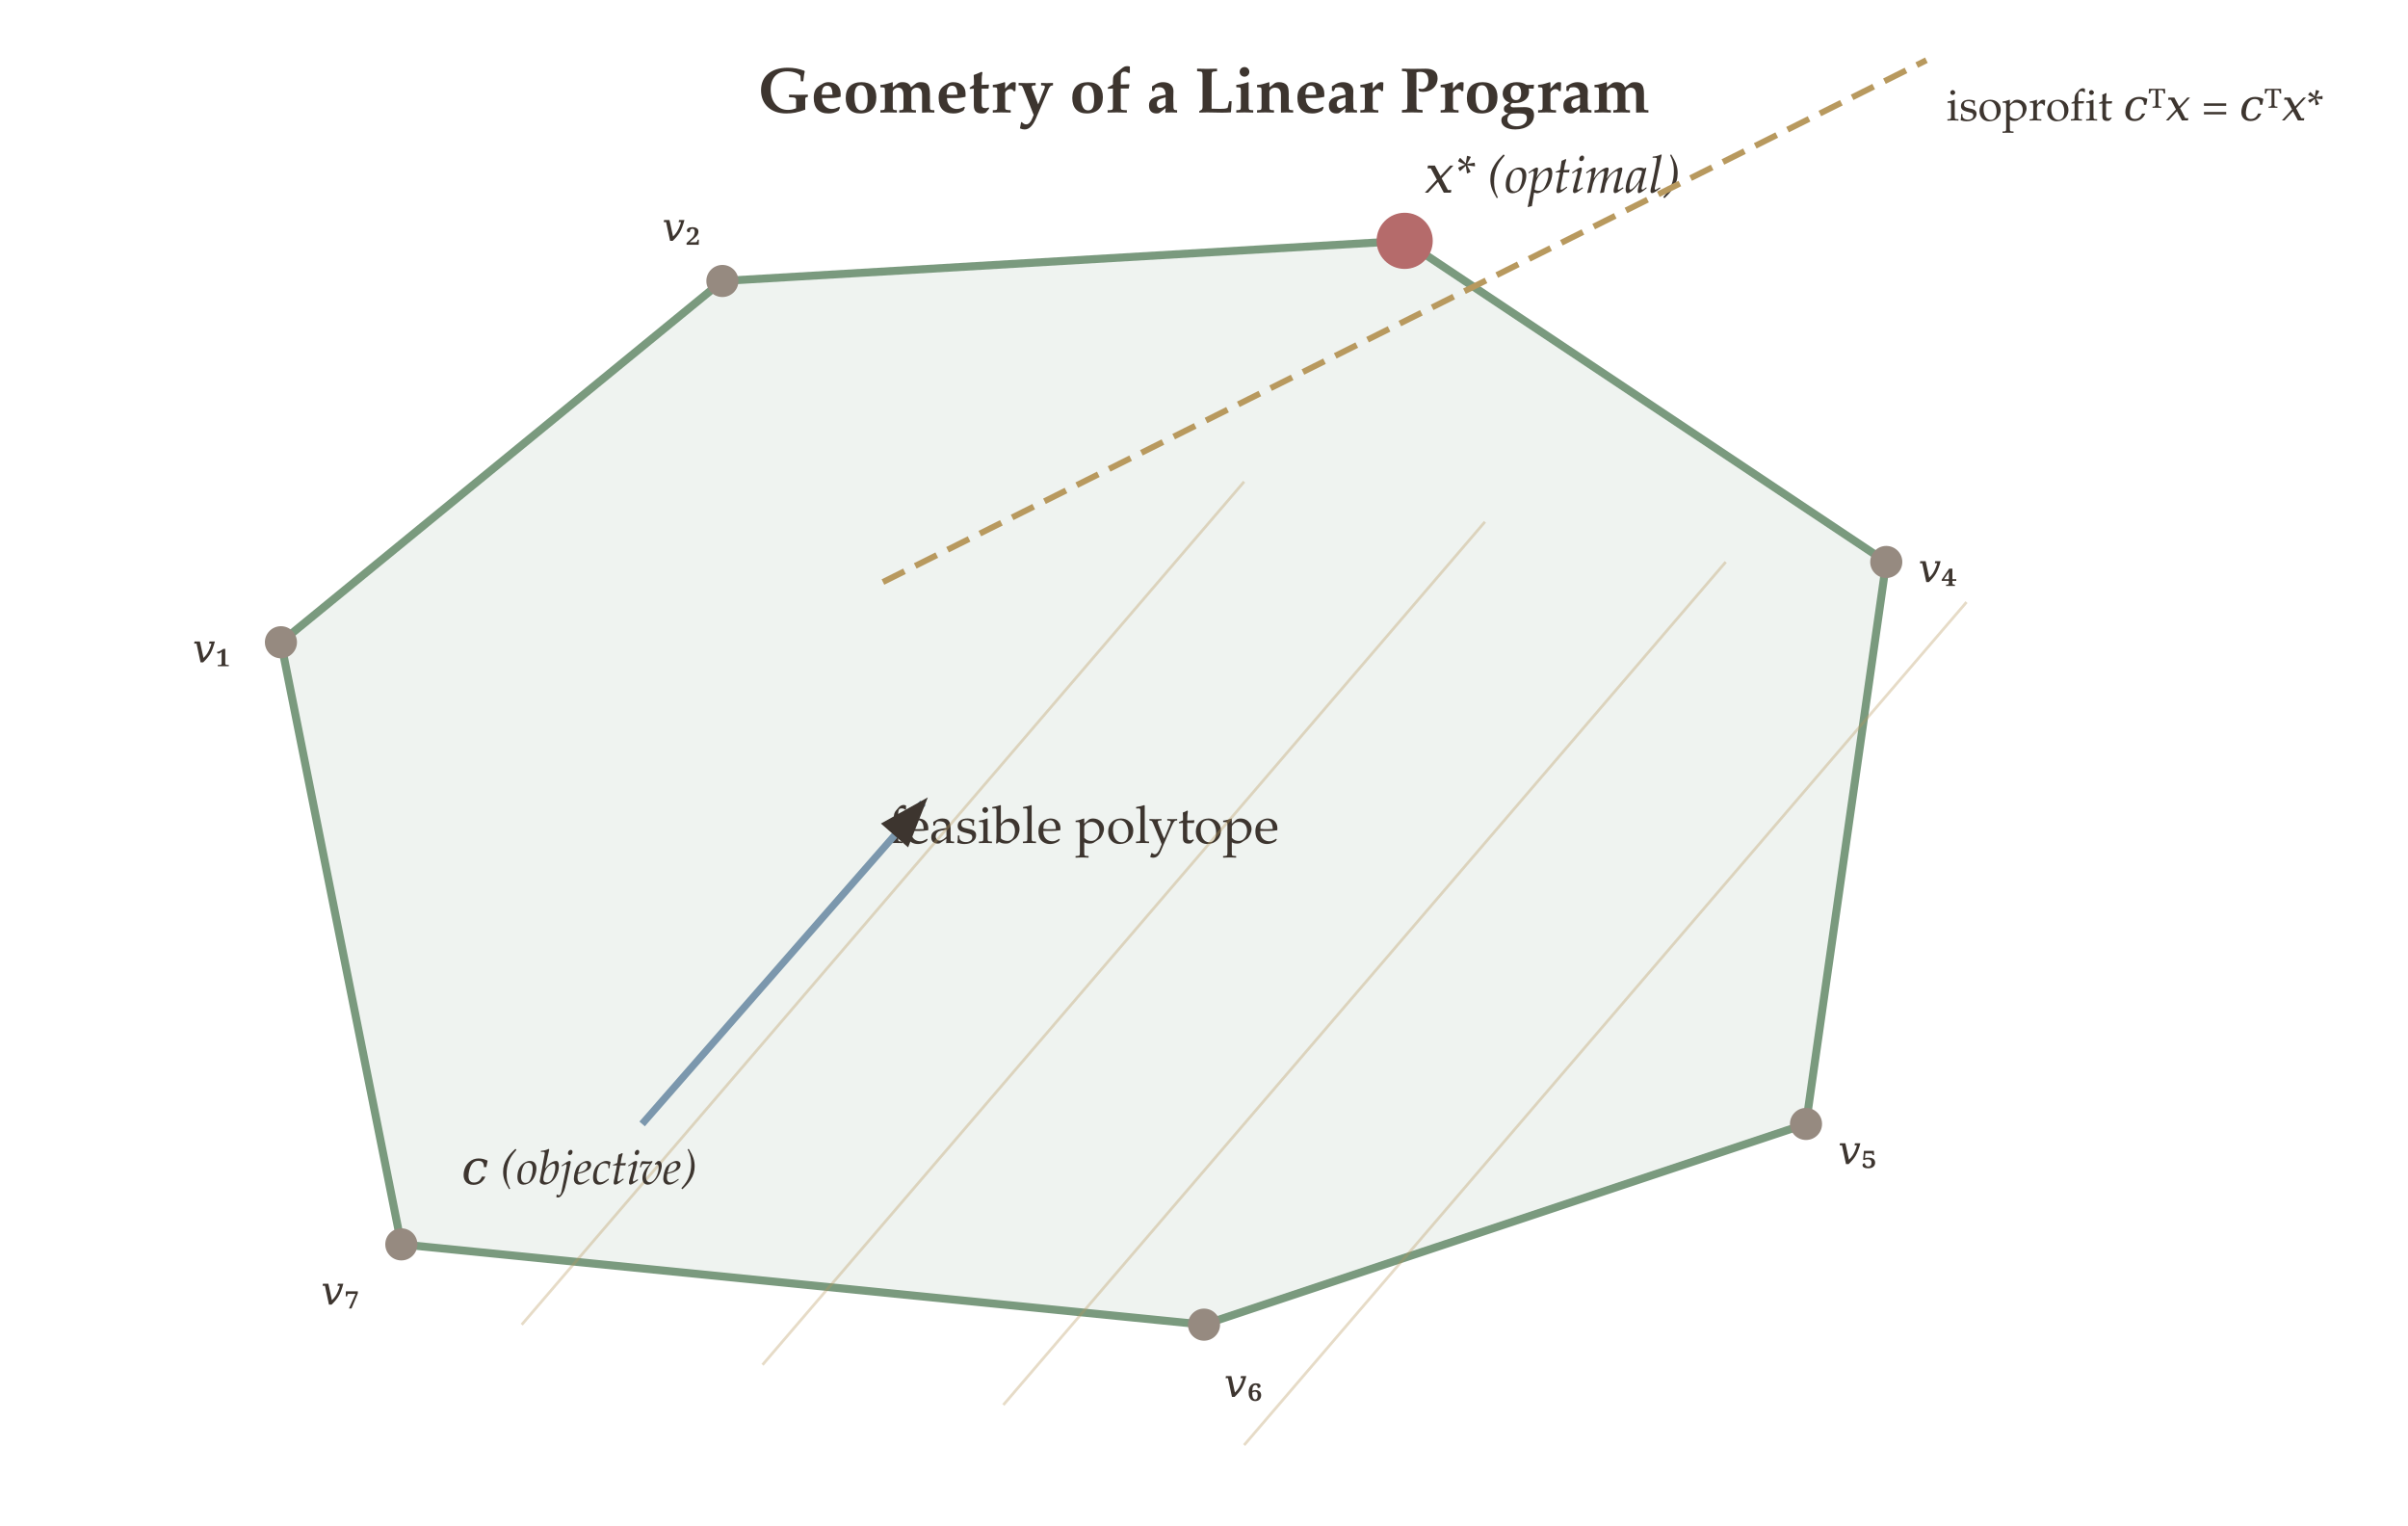
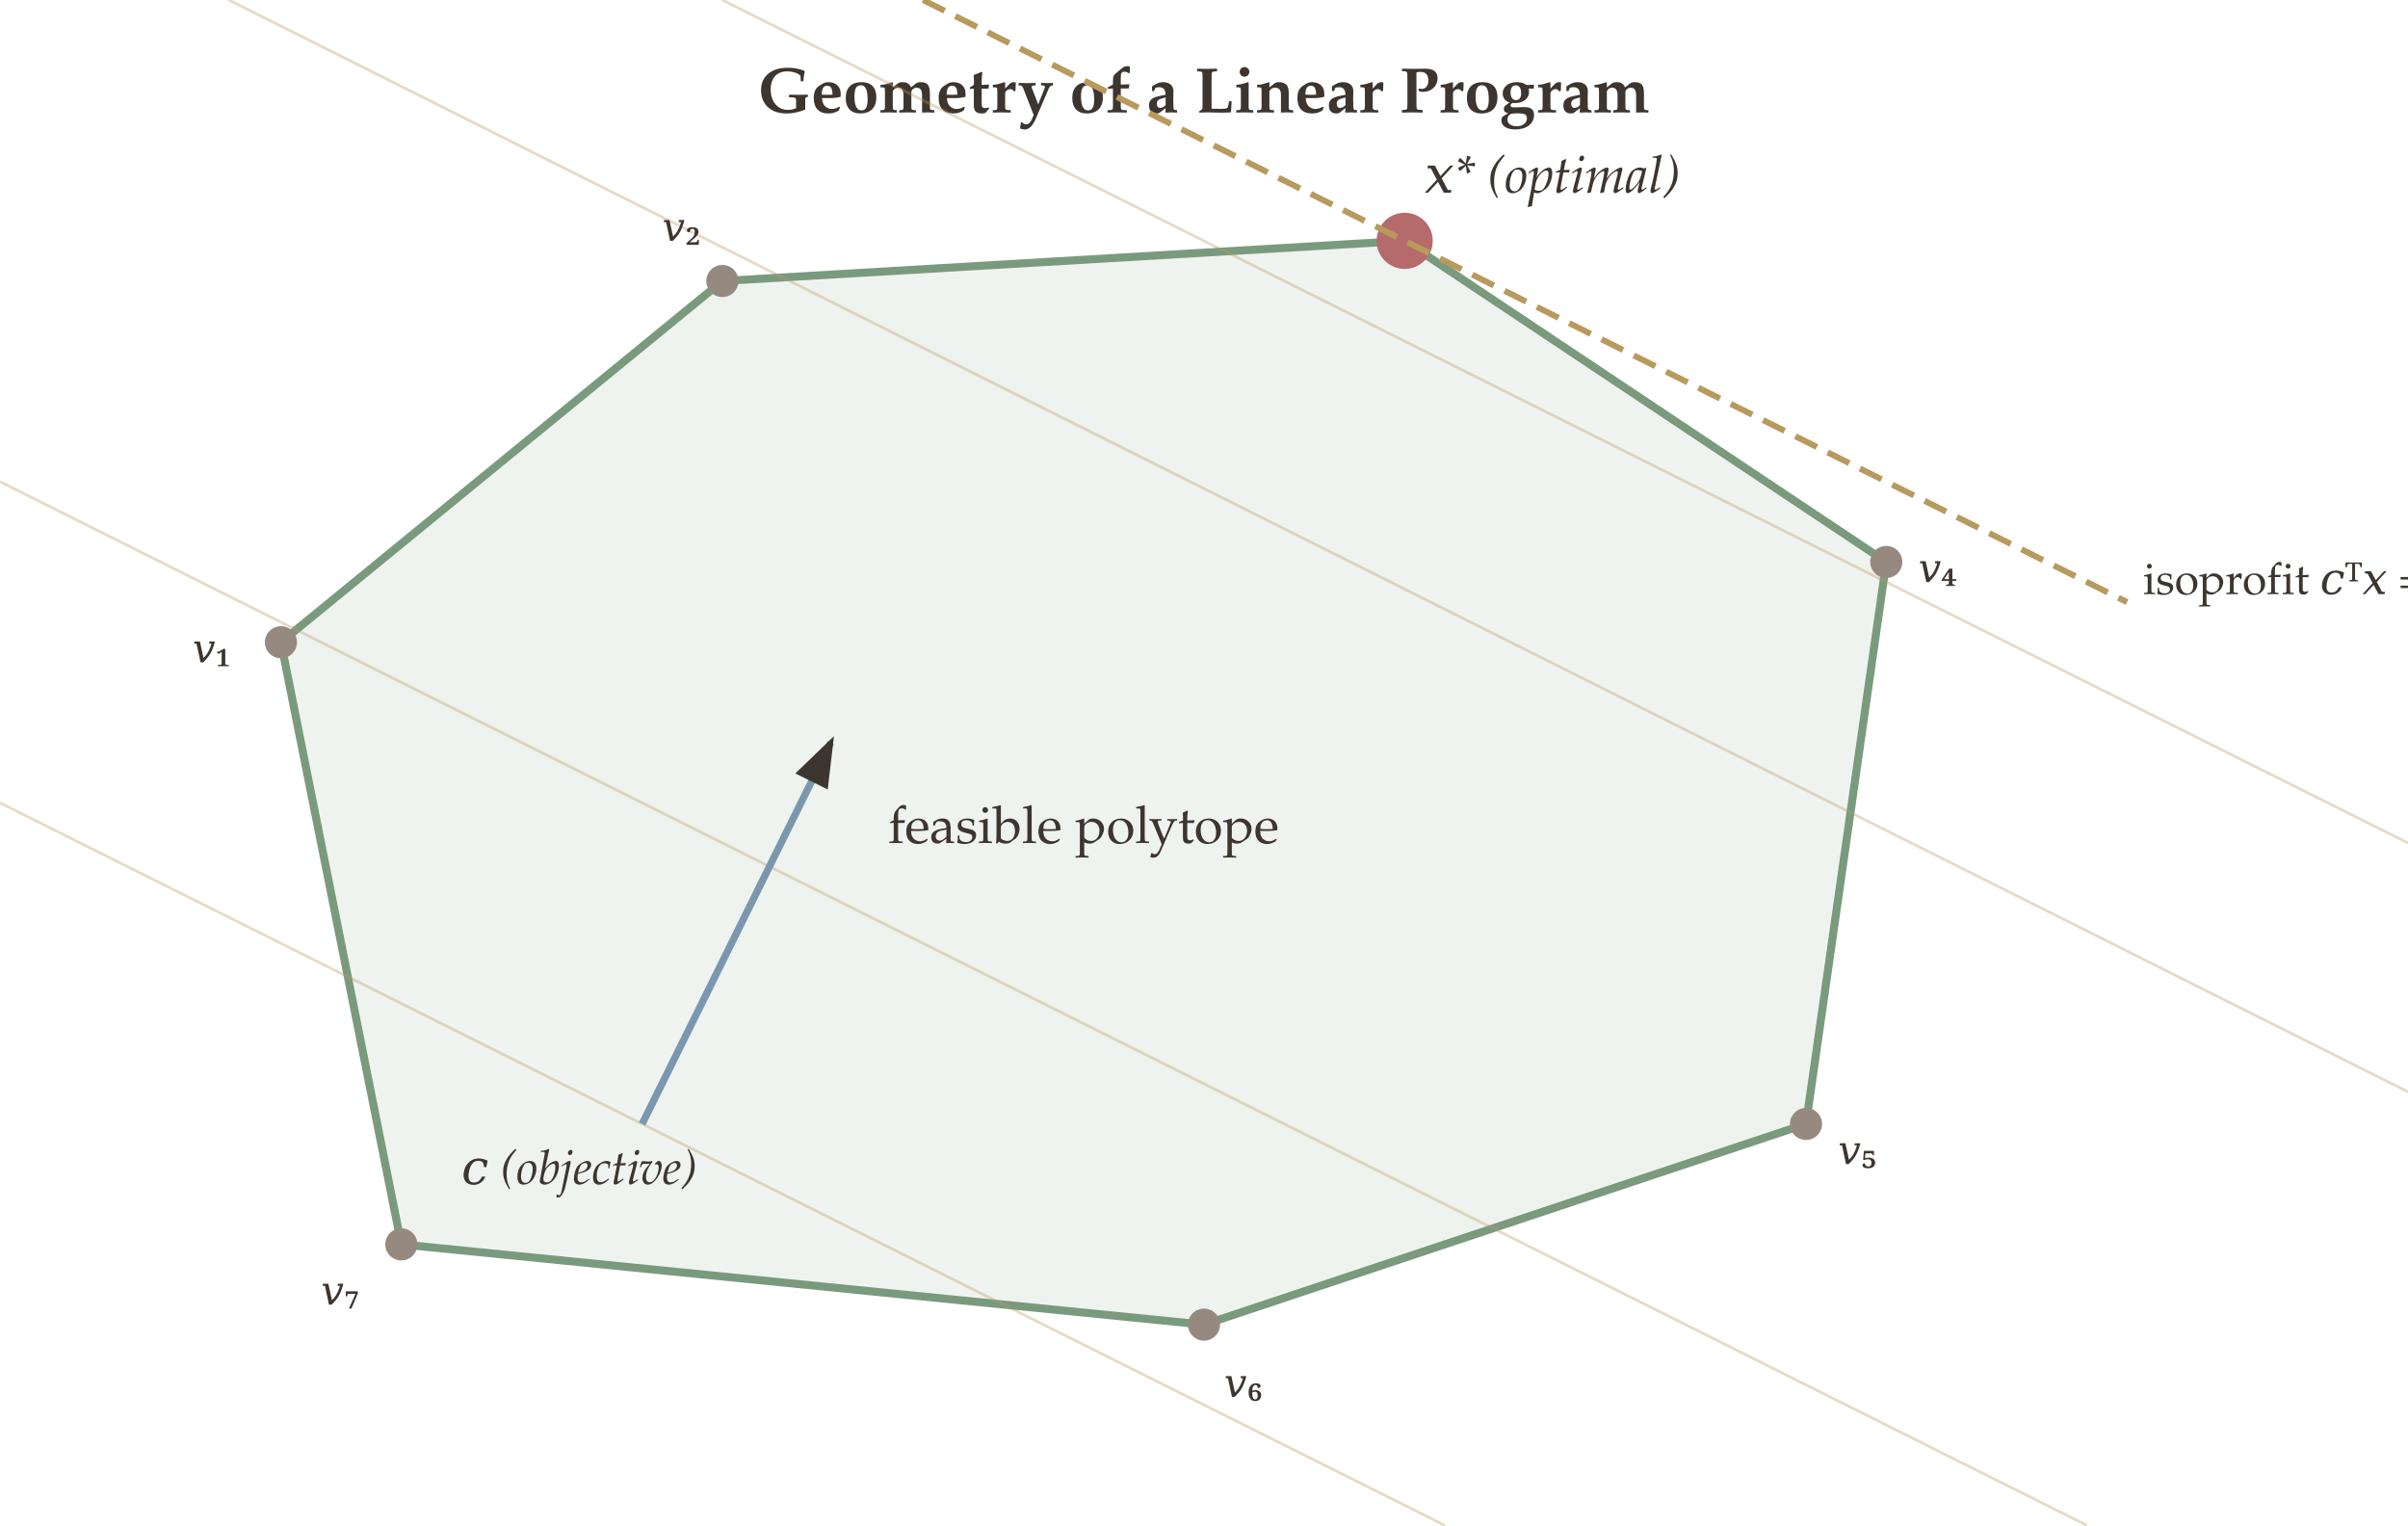
<svg xmlns="http://www.w3.org/2000/svg" viewBox="0 0 600 380" width="600" height="380">
  <defs>
    <style>
      text { font-family: 'Palatino Linotype', Palatino, Georgia, serif; fill: #3d352f; }
    </style>
    <marker id="arr" markerWidth="7" markerHeight="5" refX="6" refY="2.5" orient="auto">
      <polygon points="0,0 7,2.5 0,5" fill="#3d352f" />
    </marker>
  </defs>
  <text x="300" y="28" text-anchor="middle" font-size="16" font-weight="bold">Geometry of a Linear Program</text>
  <polygon points="100,310 70,160 180,70 350,60 470,140 450,280 300,330" fill="#7a9a7e" fill-opacity="0.12" stroke="#7a9a7e" stroke-width="2" />
  <text x="270" y="210" text-anchor="middle" font-size="13" fill="#7a9a7e">feasible polytope</text>
  <circle cx="100" cy="310" r="4" fill="#968a80" />
  <circle cx="70" cy="160" r="4" fill="#968a80" />
  <circle cx="180" cy="70" r="4" fill="#968a80" />
  <circle cx="350" cy="60" r="4" fill="#968a80" />
  <circle cx="470" cy="140" r="4" fill="#968a80" />
  <circle cx="450" cy="280" r="4" fill="#968a80" />
  <circle cx="300" cy="330" r="4" fill="#968a80" />
  <circle cx="350" cy="60" r="7" fill="#b56b6b" />
  <text x="355" y="48" font-size="13" fill="#b56b6b" font-style="italic">𝑥* (optimal)</text>
-   <line x1="130" y1="330" x2="310" y2="120" stroke="#b8995e" stroke-width="0.7" opacity="0.35" />
-   <line x1="190" y1="340" x2="370" y2="130" stroke="#b8995e" stroke-width="0.7" opacity="0.35" />
-   <line x1="250" y1="350" x2="430" y2="140" stroke="#b8995e" stroke-width="0.7" opacity="0.35" />
-   <line x1="310" y1="360" x2="490" y2="150" stroke="#b8995e" stroke-width="0.7" opacity="0.35" />
-   <line x1="220" y1="145" x2="480" y2="15" stroke="#b8995e" stroke-width="1.5" stroke-dasharray="6 3" />
-   <text x="485" y="30" font-size="11" fill="#b8995e">isoprofit 𝑐ᵀ𝑥 = 𝑐ᵀ𝑥*</text>
-   <line x1="160" y1="280" x2="230" y2="200" stroke="#7b97ad" stroke-width="1.8" marker-end="url(#arr)" />
+   <line x1="0" y1="200" x2="360" y2="380" stroke="#b8995e" stroke-width="0.7" opacity="0.35" />
+   <line x1="0" y1="120" x2="520" y2="380" stroke="#b8995e" stroke-width="0.7" opacity="0.35" />
+   <line x1="57" y1="0" x2="600" y2="272" stroke="#b8995e" stroke-width="0.7" opacity="0.35" />
+   <line x1="180" y1="0" x2="600" y2="210" stroke="#b8995e" stroke-width="0.7" opacity="0.35" />
+   <line x1="230" y1="0" x2="530" y2="150" stroke="#b8995e" stroke-width="1.5" stroke-dasharray="6 3" />
+   <text x="534" y="148" font-size="11" fill="#b8995e">isoprofit 𝑐ᵀ𝑥 = 𝑐ᵀ𝑥*</text>
+   <line x1="160" y1="280" x2="207" y2="185" stroke="#7b97ad" stroke-width="1.8" marker-end="url(#arr)" />
  <text x="115" y="295" font-size="12" fill="#7b97ad" font-style="italic">𝑐 (objective)</text>
  <text x="48" y="165" font-size="10" fill="#968a80">𝑣₁</text>
  <text x="165" y="60" font-size="10" fill="#968a80">𝑣₂</text>
  <text x="478" y="145" font-size="10" fill="#968a80">𝑣₄</text>
  <text x="458" y="290" font-size="10" fill="#968a80">𝑣₅</text>
  <text x="305" y="348" font-size="10" fill="#968a80">𝑣₆</text>
  <text x="80" y="325" font-size="10" fill="#968a80">𝑣₇</text>
</svg>
